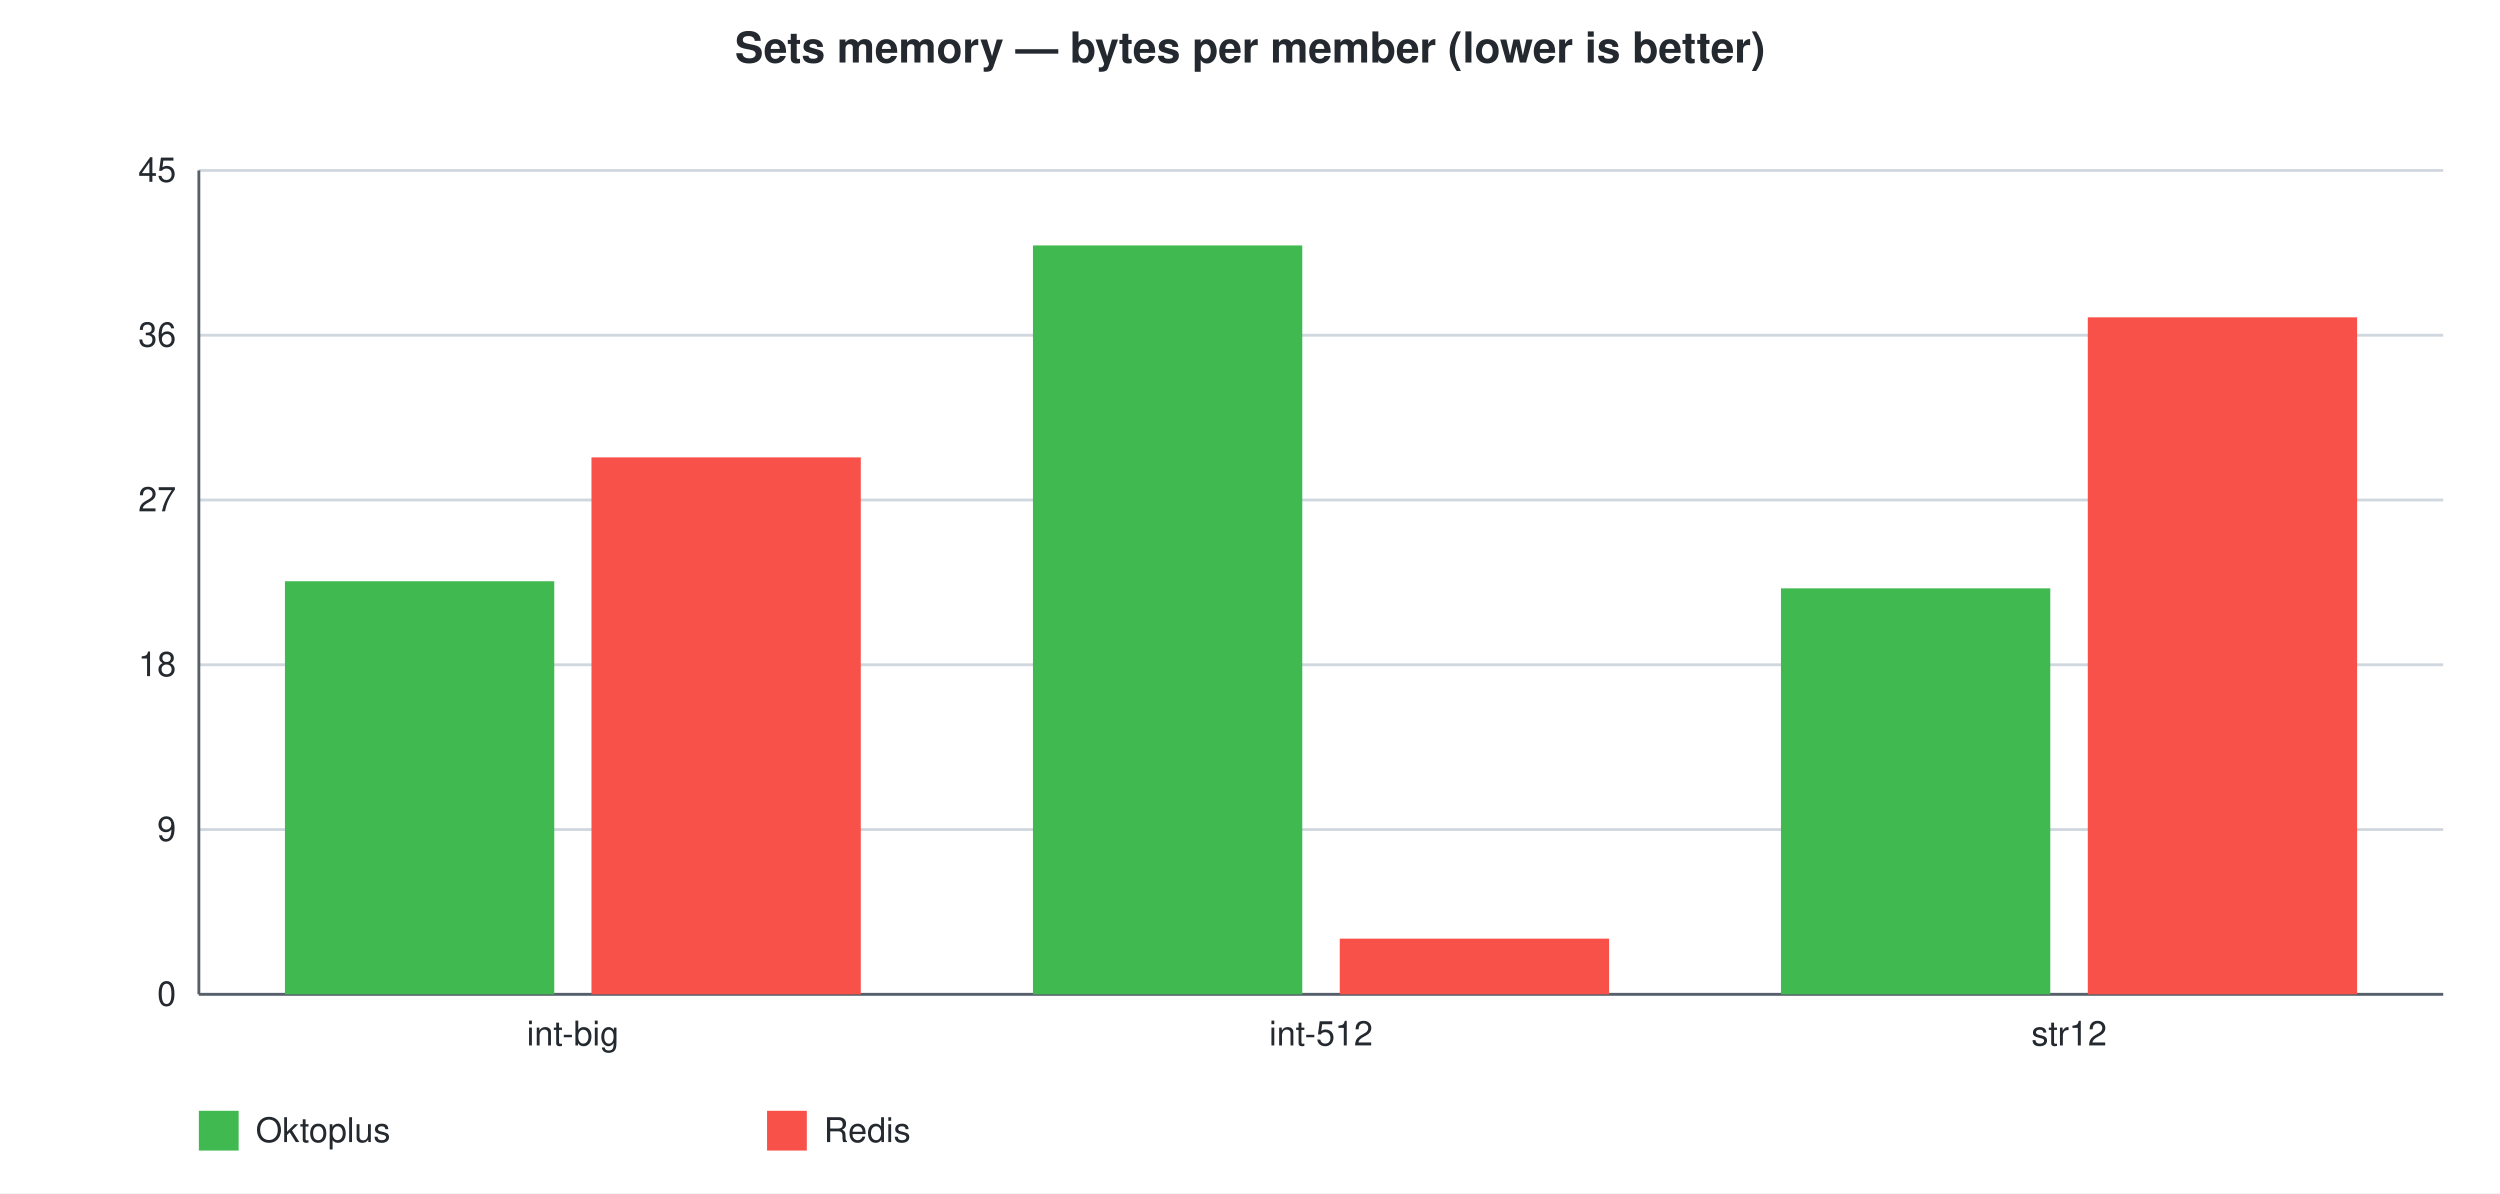
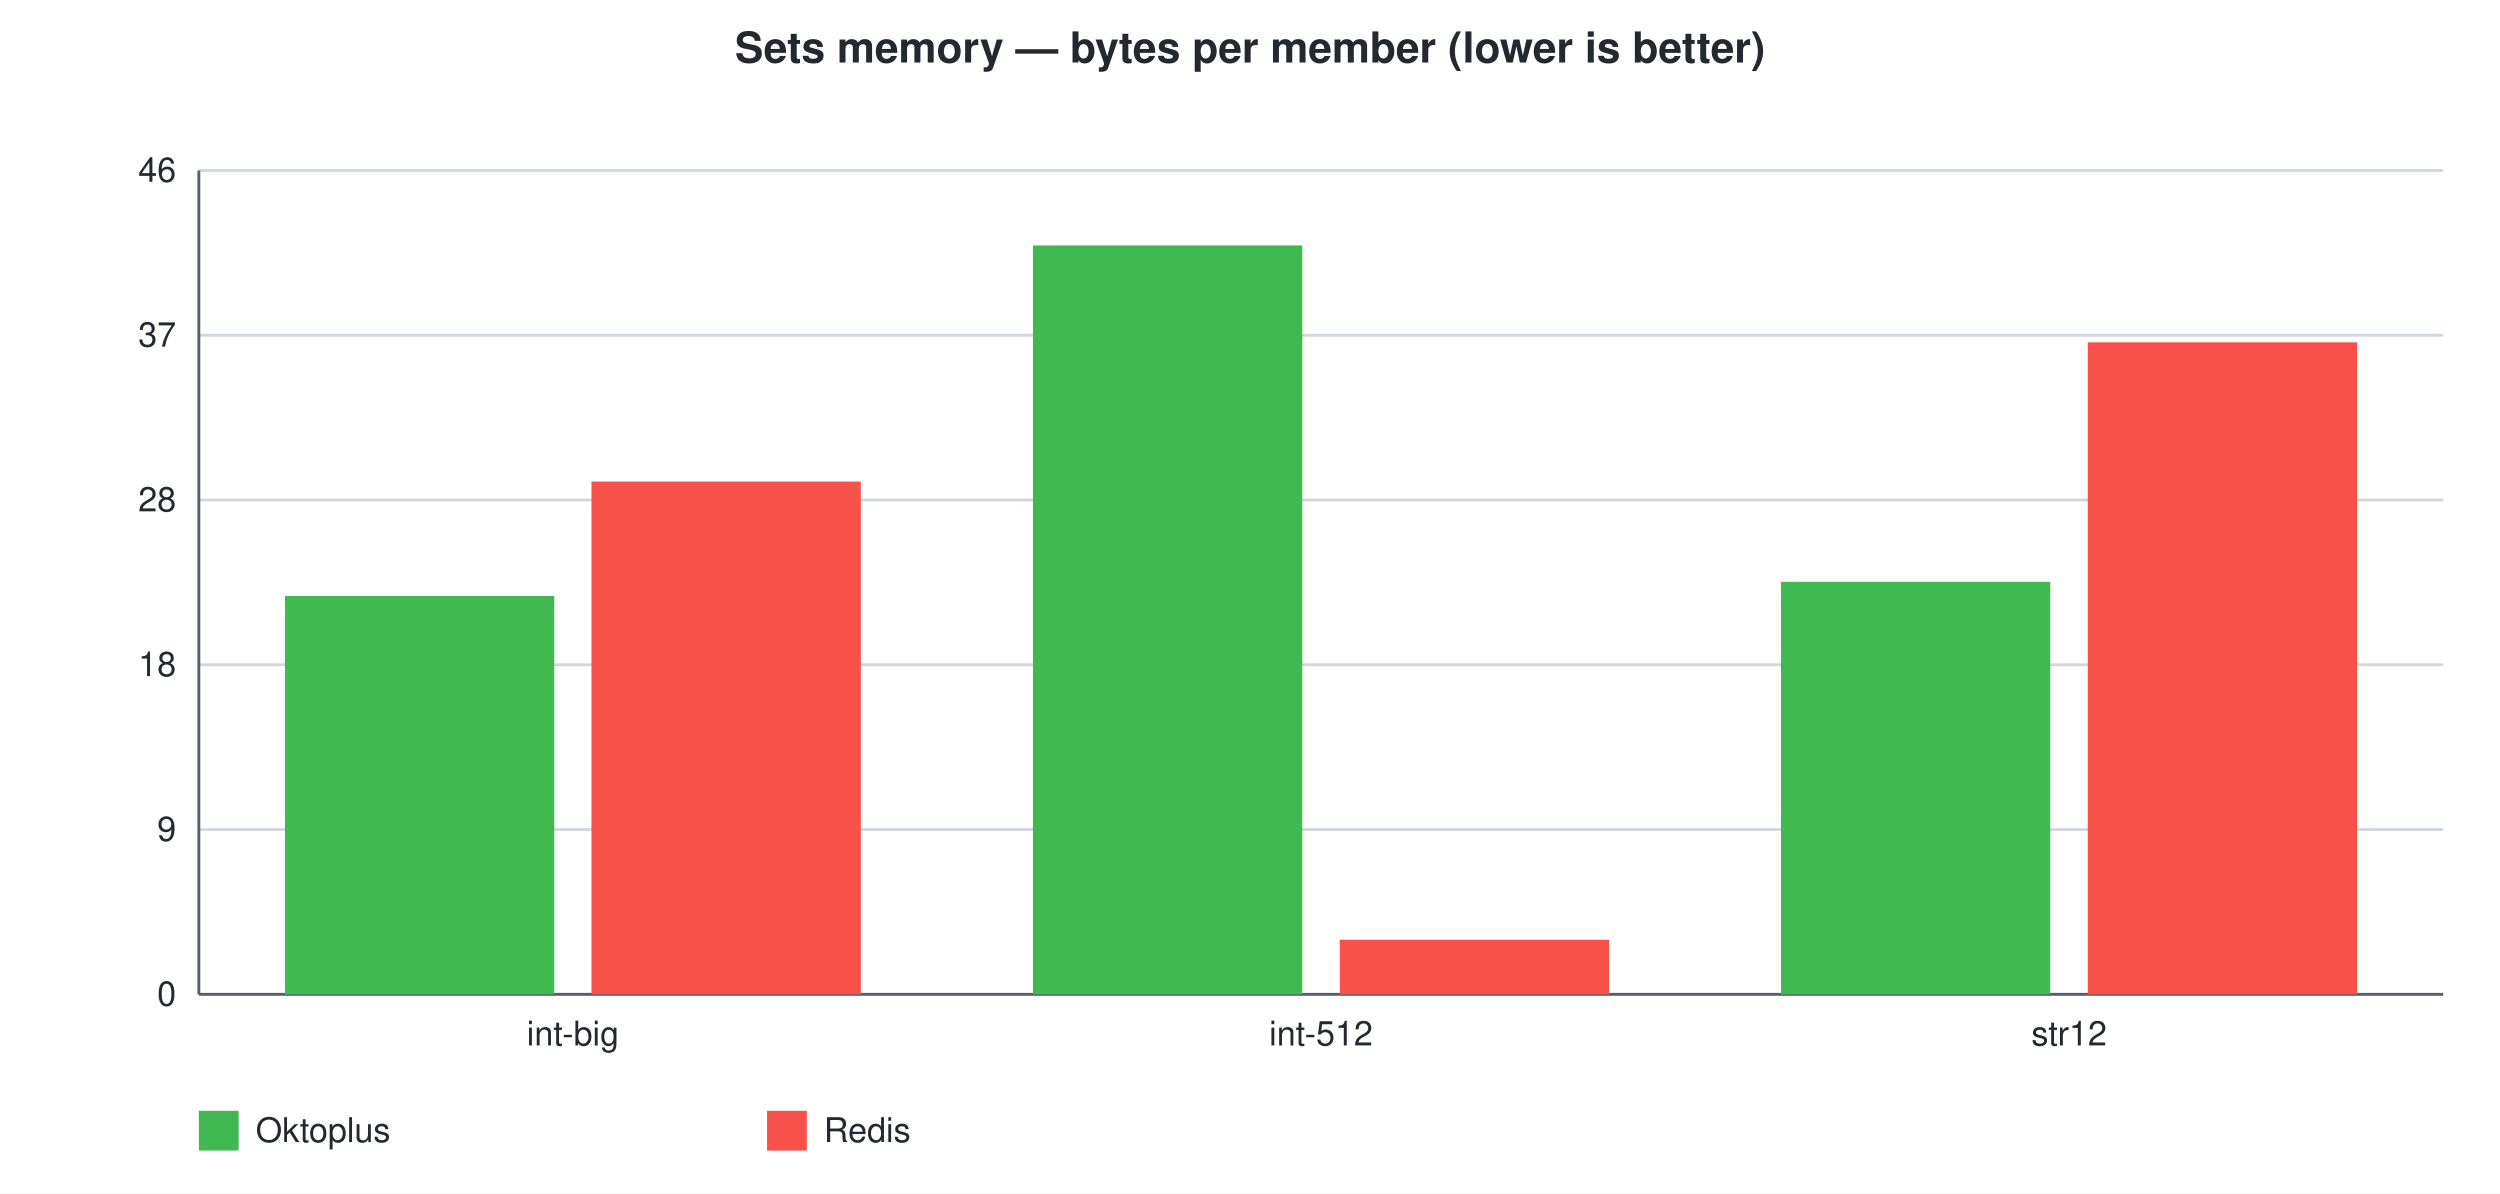
<svg xmlns="http://www.w3.org/2000/svg" width="880" height="420" viewBox="0 0 880 420" font-family="-apple-system, Segoe UI, Helvetica, Arial, sans-serif" font-size="12">
  <rect width="880" height="420" fill="#ffffff" />
  <text x="440.0" y="22" text-anchor="middle" fill="#24292f" font-size="15" font-weight="600">Sets memory — bytes per member (lower is better)</text>
  <line x1="70" y1="350.0" x2="860" y2="350.0" stroke="#d0d7de" stroke-width="1" />
  <text x="62" y="354.0" text-anchor="end" fill="#24292f">0</text>
  <line x1="70" y1="292.0" x2="860" y2="292.0" stroke="#d0d7de" stroke-width="1" />
  <text x="62" y="296.0" text-anchor="end" fill="#24292f">9</text>
  <line x1="70" y1="234.0" x2="860" y2="234.0" stroke="#d0d7de" stroke-width="1" />
  <text x="62" y="238.0" text-anchor="end" fill="#24292f">18</text>
  <line x1="70" y1="176.0" x2="860" y2="176.0" stroke="#d0d7de" stroke-width="1" />
-   <text x="62" y="180.0" text-anchor="end" fill="#24292f">27</text>
+   <text x="62" y="180.0" text-anchor="end" fill="#24292f">28</text>
  <line x1="70" y1="118.0" x2="860" y2="118.0" stroke="#d0d7de" stroke-width="1" />
-   <text x="62" y="122.0" text-anchor="end" fill="#24292f">36</text>
+   <text x="62" y="122.0" text-anchor="end" fill="#24292f">37</text>
  <line x1="70" y1="60.0" x2="860" y2="60.0" stroke="#d0d7de" stroke-width="1" />
-   <text x="62" y="64.0" text-anchor="end" fill="#24292f">45</text>
+   <text x="62" y="64.0" text-anchor="end" fill="#24292f">46</text>
  <line x1="70" y1="60" x2="70" y2="350" stroke="#57606a" stroke-width="1" />
  <line x1="70" y1="350" x2="860" y2="350" stroke="#57606a" stroke-width="1" />
  <text x="201.667" y="368" text-anchor="middle" fill="#24292f">int-big</text>
-   <rect x="100.3" y="204.6" width="94.8" height="145.4" fill="#3fb950" />
-   <rect x="208.2" y="161.0" width="94.8" height="189.0" fill="#f85149" />
+   <rect x="100.3" y="209.8" width="94.8" height="140.2" fill="#3fb950" />
+   <rect x="208.2" y="169.5" width="94.8" height="180.5" fill="#f85149" />
  <text x="465.0" y="368" text-anchor="middle" fill="#24292f">int-512</text>
  <rect x="363.6" y="86.4" width="94.8" height="263.6" fill="#3fb950" />
-   <rect x="471.6" y="330.4" width="94.8" height="19.6" fill="#f85149" />
+   <rect x="471.6" y="330.8" width="94.8" height="19.2" fill="#f85149" />
  <text x="728.333" y="368" text-anchor="middle" fill="#24292f">str12</text>
-   <rect x="626.9" y="207.1" width="94.8" height="142.9" fill="#3fb950" />
-   <rect x="734.9" y="111.7" width="94.8" height="238.3" fill="#f85149" />
+   <rect x="626.9" y="204.8" width="94.8" height="145.2" fill="#3fb950" />
+   <rect x="734.9" y="120.5" width="94.8" height="229.5" fill="#f85149" />
  <rect x="70" y="391" width="14" height="14" fill="#3fb950" />
  <text x="90" y="402" fill="#24292f">Oktoplus</text>
  <rect x="270" y="391" width="14" height="14" fill="#f85149" />
  <text x="290" y="402" fill="#24292f">Redis</text>
</svg>
